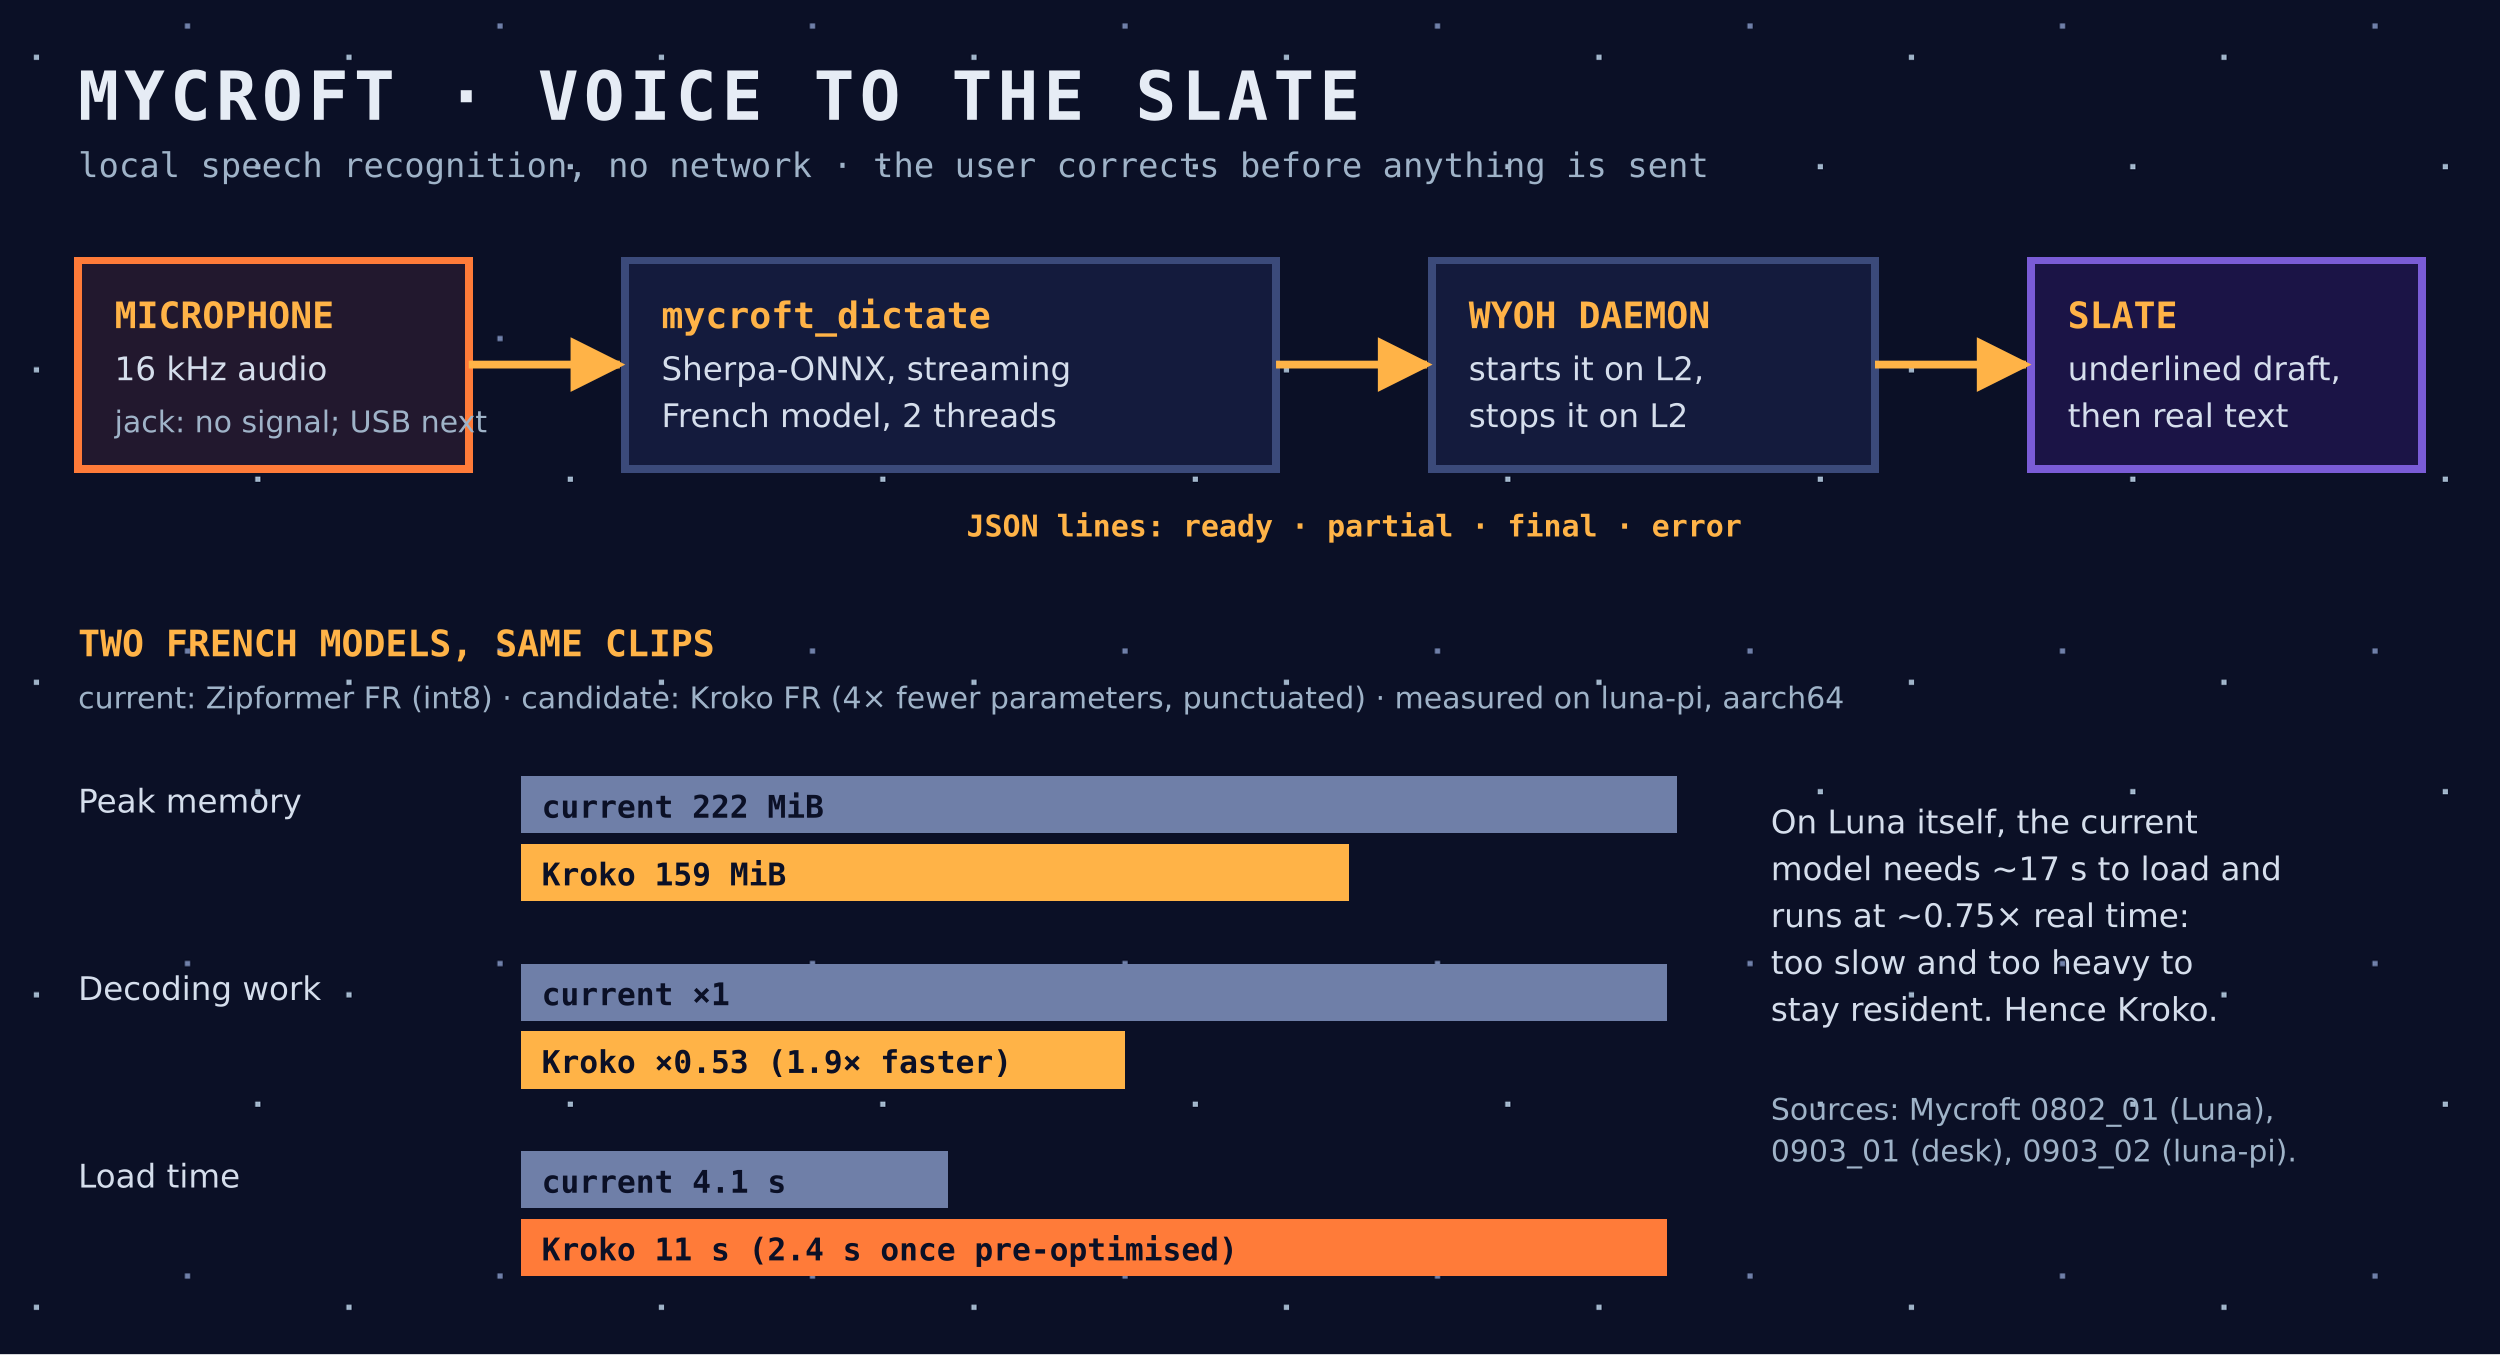
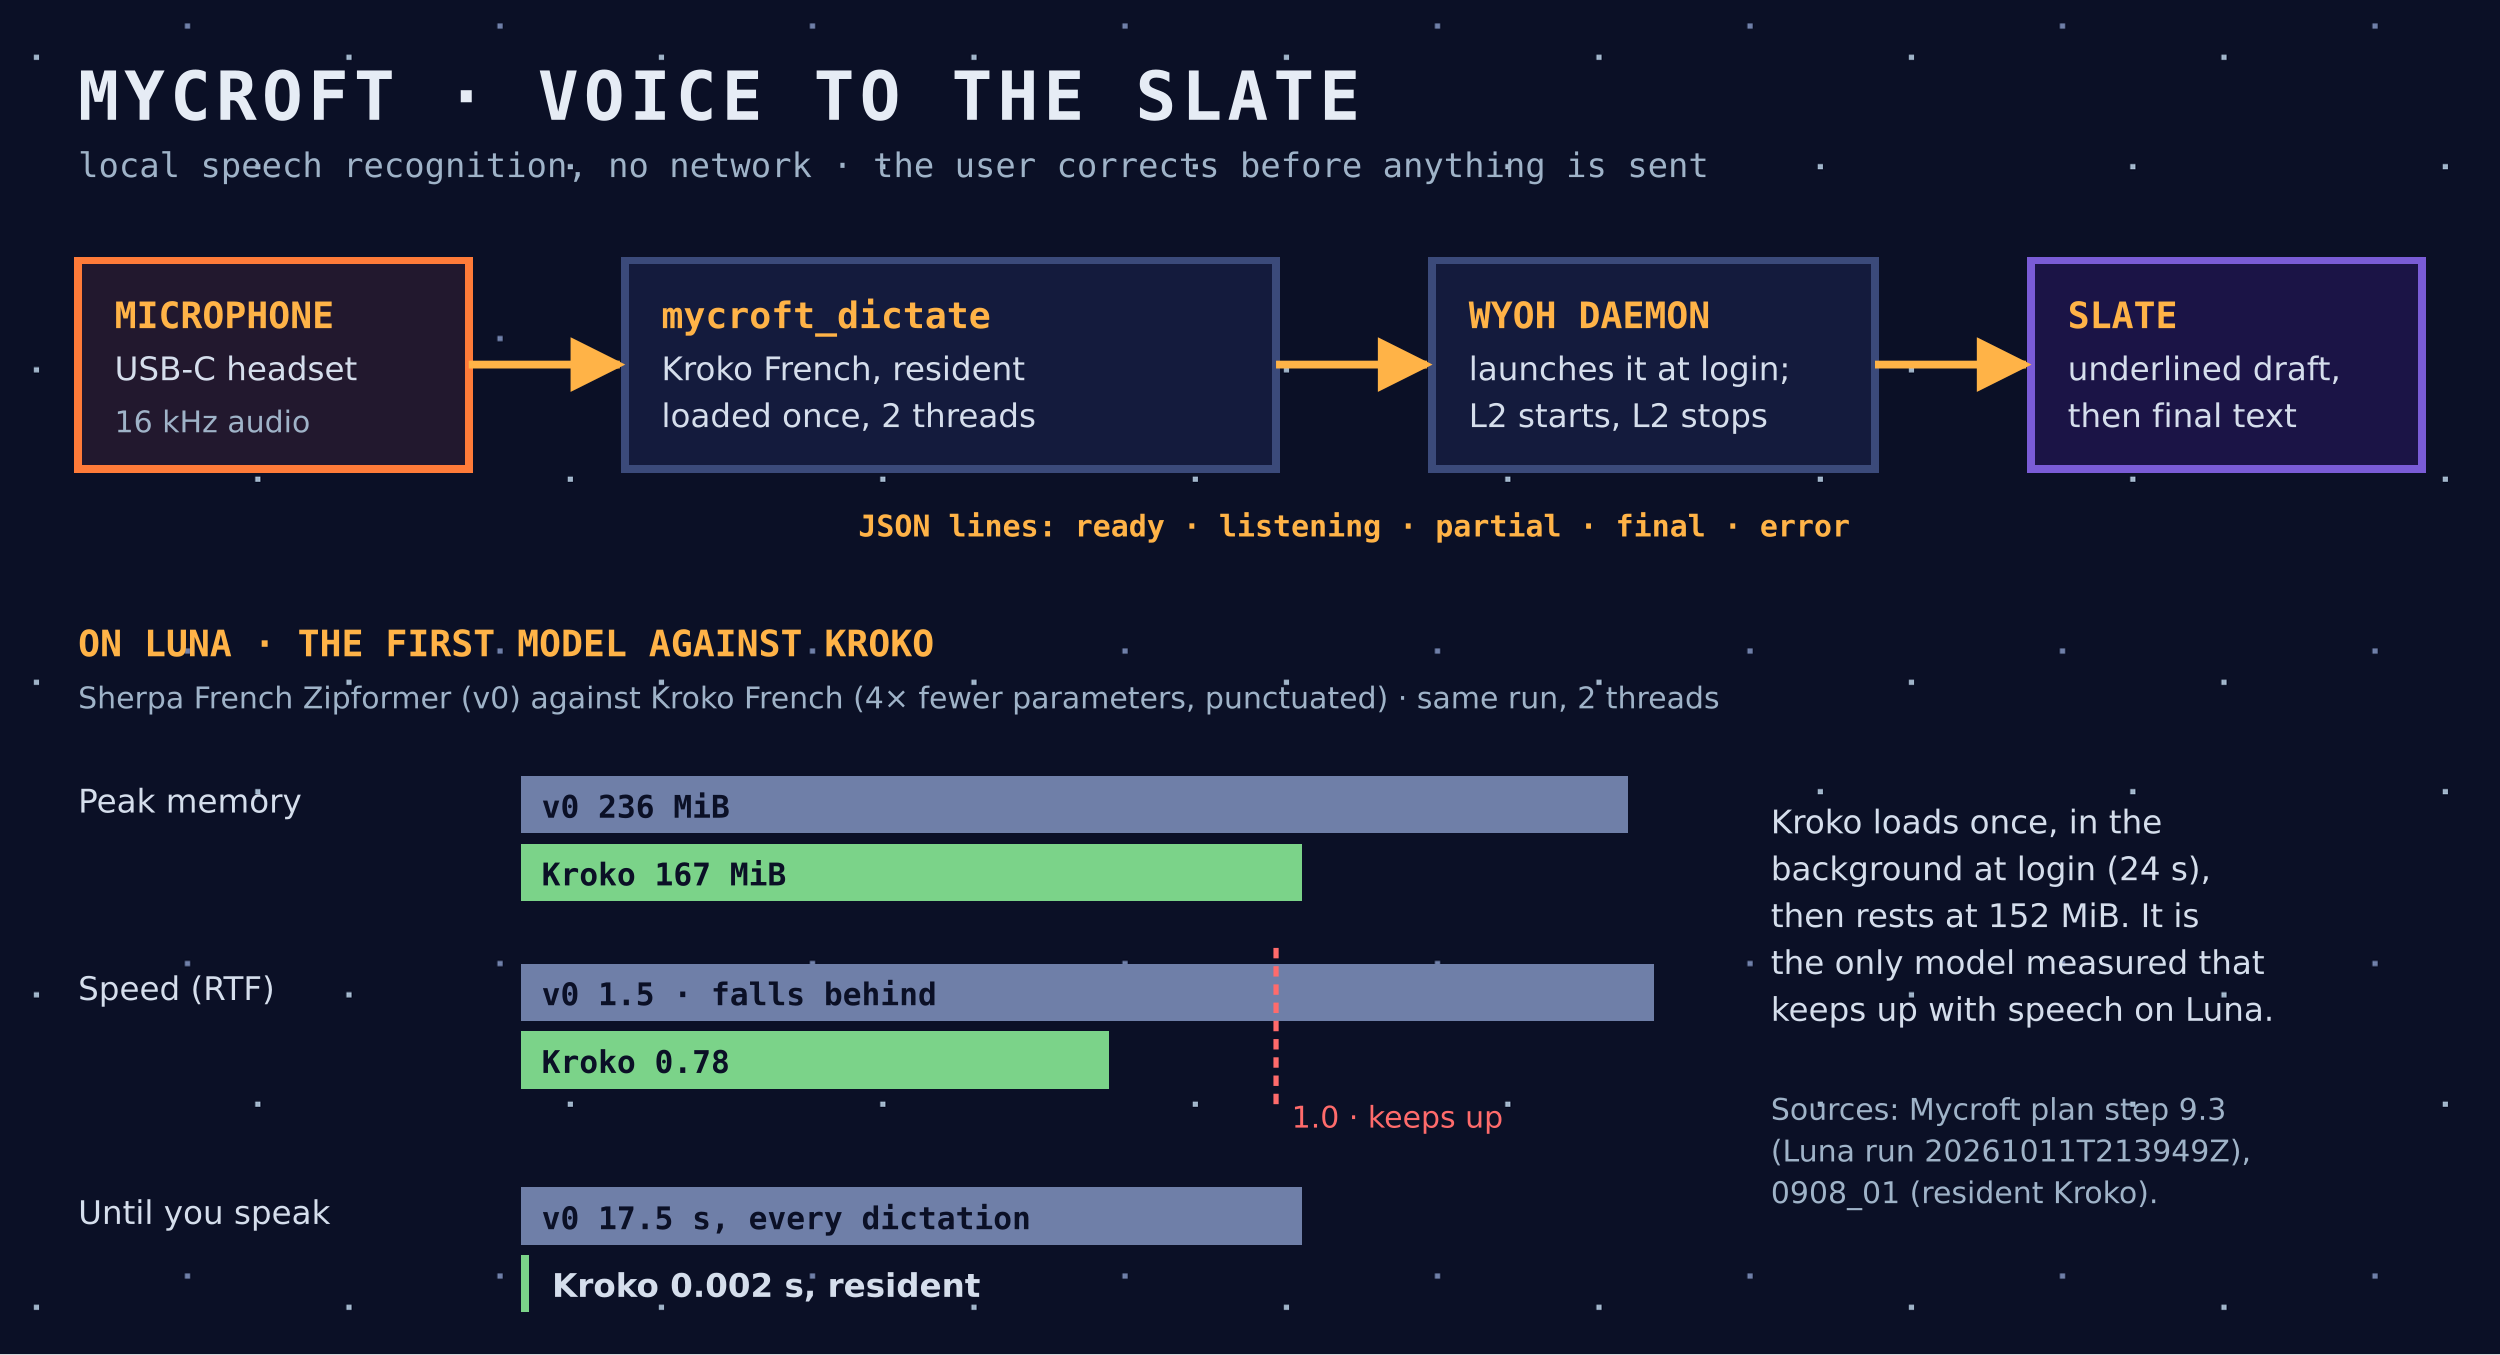
<svg xmlns="http://www.w3.org/2000/svg" viewBox="0 0 960 520" width="960" height="520" font-family="DejaVu Sans, Verdana, sans-serif">
  <defs>
    <pattern id="stars" width="120" height="120" patternUnits="userSpaceOnUse">
      <rect width="120" height="120" fill="#0b1026" />
      <rect x="13" y="21" width="2" height="2" fill="#9fb3c8" />
      <rect x="71" y="9" width="2" height="2" fill="#6f7fa8" />
      <rect x="98" y="63" width="2" height="2" fill="#9fb3c8" />
    </pattern>
    <marker id="aA" viewBox="0 0 10 10" refX="9" refY="5" markerWidth="7" markerHeight="7" orient="auto">
      <path d="M0 0 L10 5 L0 10 z" fill="#ffb347" />
    </marker>
  </defs>
  <style>
    .title { font: bold 26px 'DejaVu Sans Mono', monospace; fill: #e6ecf5; letter-spacing: 2px; }
    .sub { font: 13px 'DejaVu Sans Mono', monospace; fill: #9fb3c8; }
    .h { font: bold 14px 'DejaVu Sans Mono', monospace; fill: #ffb347; }
    .t { font: 12.5px 'DejaVu Sans', sans-serif; fill: #d5deec; }
    .s { font: 11.5px 'DejaVu Sans', sans-serif; fill: #9fb3c8; }
    .lab { font: bold 11.5px 'DejaVu Sans Mono', monospace; fill: #ffb347; }
    .in { font: bold 12px 'DejaVu Sans Mono', monospace; fill: #0b1026; }
    .box { fill: #141b3d; stroke: #3b4a7a; stroke-width: 3; }
  </style>
  <rect width="960" height="520" fill="url(#stars)" />
  <text x="30" y="46" class="title">MYCROFT · VOICE TO THE SLATE</text>
  <text x="30" y="68" class="sub">local speech recognition, no network · the user corrects before anything is sent</text>
  <g shape-rendering="crispEdges">
    <rect x="30" y="100" width="150" height="80" fill="#22182e" stroke="#ff7b39" stroke-width="3" />
    <rect x="240" y="100" width="250" height="80" class="box" />
    <rect x="550" y="100" width="170" height="80" class="box" />
    <rect x="780" y="100" width="150" height="80" fill="#1b1446" stroke="#7a5cd6" stroke-width="3" />
  </g>
  <text x="44" y="126" class="h">MICROPHONE</text>
-   <text x="44" y="146" class="t">16 kHz audio</text>
-   <text x="44" y="166" class="s">jack: no signal; USB next</text>
+   <text x="44" y="146" class="t">USB-C headset</text>
+   <text x="44" y="166" class="s">16 kHz audio</text>
  <text x="254" y="126" class="h">mycroft_dictate</text>
-   <text x="254" y="146" class="t">Sherpa-ONNX, streaming</text>
-   <text x="254" y="164" class="t">French model, 2 threads</text>
+   <text x="254" y="146" class="t">Kroko French, resident</text>
+   <text x="254" y="164" class="t">loaded once, 2 threads</text>
  <text x="564" y="126" class="h">WYOH DAEMON</text>
-   <text x="564" y="146" class="t">starts it on L2,</text>
-   <text x="564" y="164" class="t">stops it on L2</text>
+   <text x="564" y="146" class="t">launches it at login;</text>
+   <text x="564" y="164" class="t">L2 starts, L2 stops</text>
  <text x="794" y="126" class="h">SLATE</text>
  <text x="794" y="146" class="t">underlined draft,</text>
-   <text x="794" y="164" class="t">then real text</text>
+   <text x="794" y="164" class="t">then final text</text>
  <g fill="none" stroke="#ffb347" stroke-width="3">
    <path d="M180 140 H238" marker-end="url(#aA)" />
    <path d="M490 140 H548" marker-end="url(#aA)" />
    <path d="M720 140 H778" marker-end="url(#aA)" />
  </g>
-   <text x="520" y="206" class="lab" text-anchor="middle">JSON lines: ready · partial · final · error</text>
-   <text x="30" y="252" class="h">TWO FRENCH MODELS, SAME CLIPS</text>
-   <text x="30" y="272" class="s">current: Zipformer FR (int8) · candidate: Kroko FR (4× fewer parameters, punctuated) · measured on luna-pi, aarch64</text>
+   <text x="520" y="206" class="lab" text-anchor="middle">JSON lines: ready · listening · partial · final · error</text>
+   <text x="30" y="252" class="h">ON LUNA · THE FIRST MODEL AGAINST KROKO</text>
+   <text x="30" y="272" class="s">Sherpa French Zipformer (v0) against Kroko French (4× fewer parameters, punctuated) · same run, 2 threads</text>
  <text x="30" y="312" class="t">Peak memory</text>
  <g shape-rendering="crispEdges">
-     <rect x="200" y="298" width="444" height="22" fill="#6f7fa8" />
-     <rect x="200" y="324" width="318" height="22" fill="#ffb347" />
+     <rect x="200" y="298" width="425" height="22" fill="#6f7fa8" />
+     <rect x="200" y="324" width="300" height="22" fill="#7bd389" />
  </g>
-   <text x="208" y="314" class="in">current 222 MiB</text>
-   <text x="208" y="340" class="in">Kroko 159 MiB</text>
-   <text x="30" y="384" class="t">Decoding work</text>
+   <text x="208" y="314" class="in">v0 236 MiB</text>
+   <text x="208" y="340" class="in">Kroko 167 MiB</text>
+   <text x="30" y="384" class="t">Speed (RTF)</text>
  <g shape-rendering="crispEdges">
-     <rect x="200" y="370" width="440" height="22" fill="#6f7fa8" />
-     <rect x="200" y="396" width="232" height="22" fill="#ffb347" />
+     <rect x="200" y="370" width="435" height="22" fill="#6f7fa8" />
+     <rect x="200" y="396" width="226" height="22" fill="#7bd389" />
  </g>
-   <text x="208" y="386" class="in">current ×1</text>
-   <text x="208" y="412" class="in">Kroko ×0.53 (1.9× faster)</text>
-   <text x="30" y="456" class="t">Load time</text>
+   <line x1="490" y1="364" x2="490" y2="424" stroke="#ff6b6b" stroke-width="2" stroke-dasharray="4 3" />
+   <text x="496" y="433" class="s" style="fill:#ff6b6b">1.0 · keeps up</text>
+   <text x="208" y="386" class="in">v0 1.5 · falls behind</text>
+   <text x="208" y="412" class="in">Kroko 0.78</text>
+   <text x="30" y="470" class="t">Until you speak</text>
  <g shape-rendering="crispEdges">
-     <rect x="200" y="442" width="164" height="22" fill="#6f7fa8" />
-     <rect x="200" y="468" width="440" height="22" fill="#ff7b39" />
+     <rect x="200" y="456" width="300" height="22" fill="#6f7fa8" />
+     <rect x="200" y="482" width="3" height="22" fill="#7bd389" />
  </g>
-   <text x="208" y="458" class="in">current 4.1 s</text>
-   <text x="208" y="484" class="in">Kroko 11 s (2.4 s once pre-optimised)</text>
-   <text x="680" y="320" class="t">On Luna itself, the current</text>
-   <text x="680" y="338" class="t">model needs ~17 s to load and</text>
-   <text x="680" y="356" class="t">runs at ~0.75× real time:</text>
-   <text x="680" y="374" class="t">too slow and too heavy to</text>
-   <text x="680" y="392" class="t">stay resident. Hence Kroko.</text>
-   <text x="680" y="430" class="s">Sources: Mycroft 0802_01 (Luna),</text>
-   <text x="680" y="446" class="s">0903_01 (desk), 0903_02 (luna-pi).</text>
+   <text x="208" y="472" class="in">v0 17.5 s, every dictation</text>
+   <text x="212" y="498" class="t" style="font-weight:bold">Kroko 0.002 s, resident</text>
+   <text x="680" y="320" class="t">Kroko loads once, in the</text>
+   <text x="680" y="338" class="t">background at login (24 s),</text>
+   <text x="680" y="356" class="t">then rests at 152 MiB. It is</text>
+   <text x="680" y="374" class="t">the only model measured that</text>
+   <text x="680" y="392" class="t">keeps up with speech on Luna.</text>
+   <text x="680" y="430" class="s">Sources: Mycroft plan step 9.3</text>
+   <text x="680" y="446" class="s">(Luna run 20261011T213949Z),</text>
+   <text x="680" y="462" class="s">0908_01 (resident Kroko).</text>
</svg>
